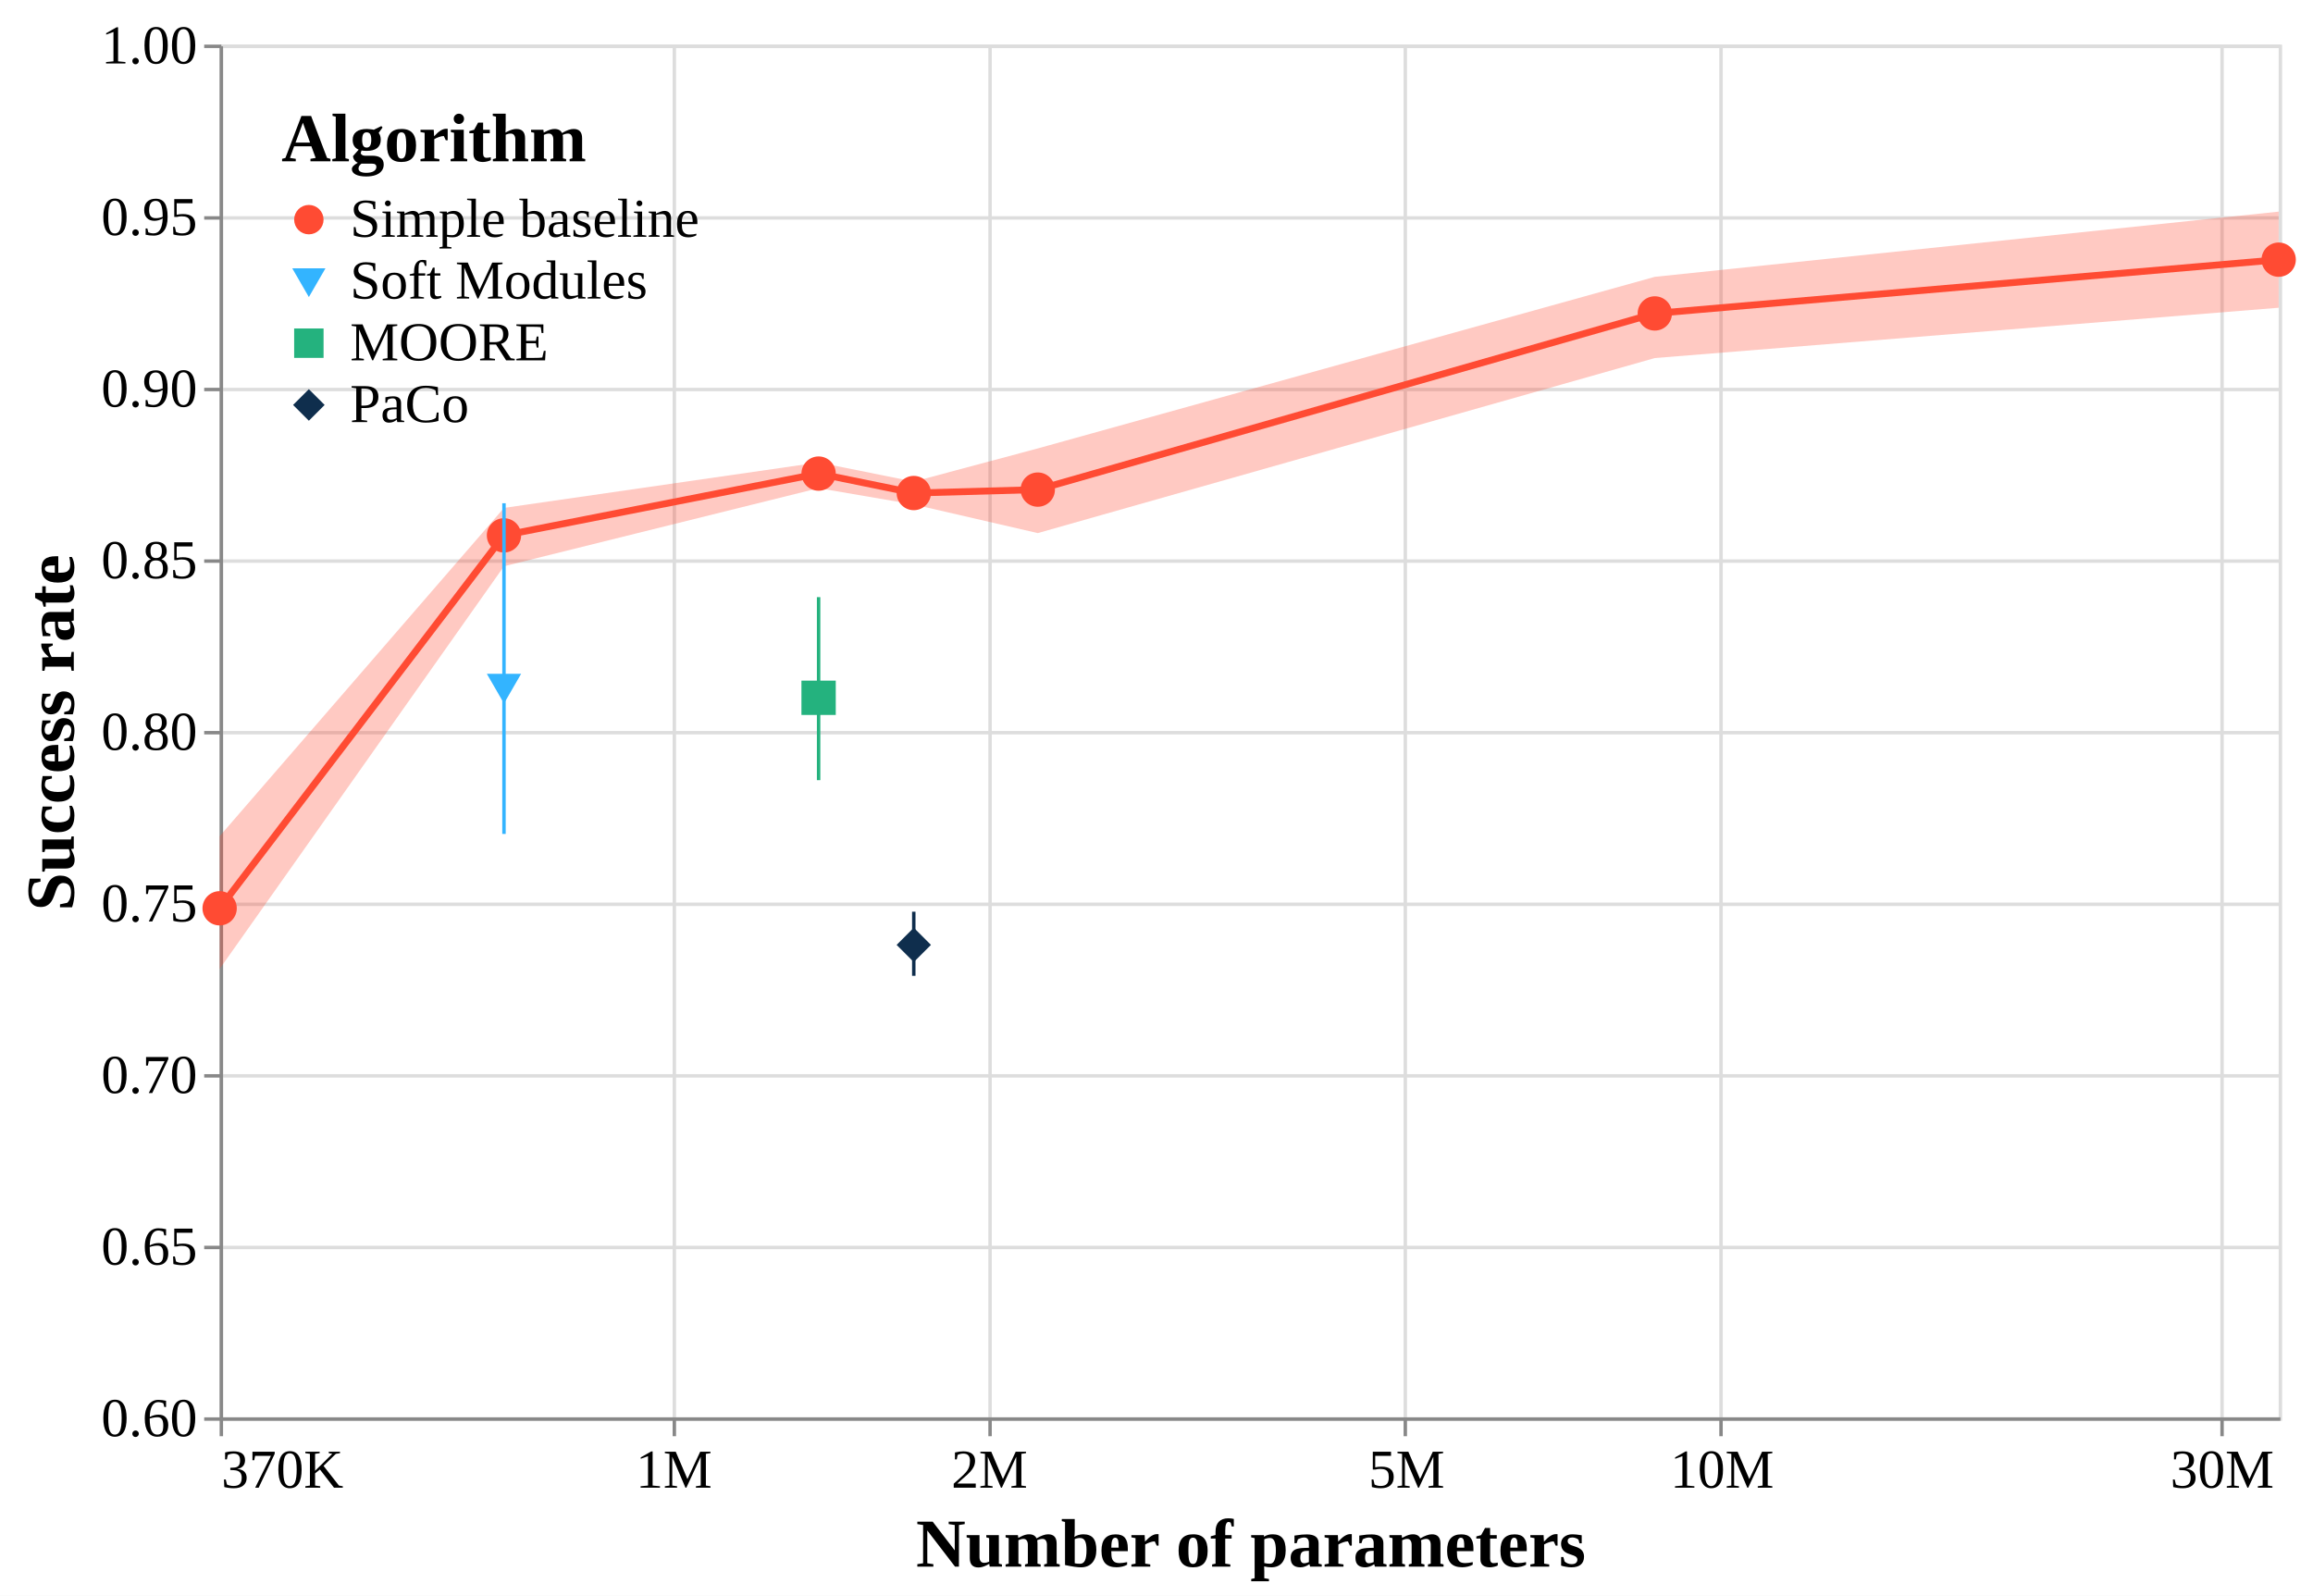
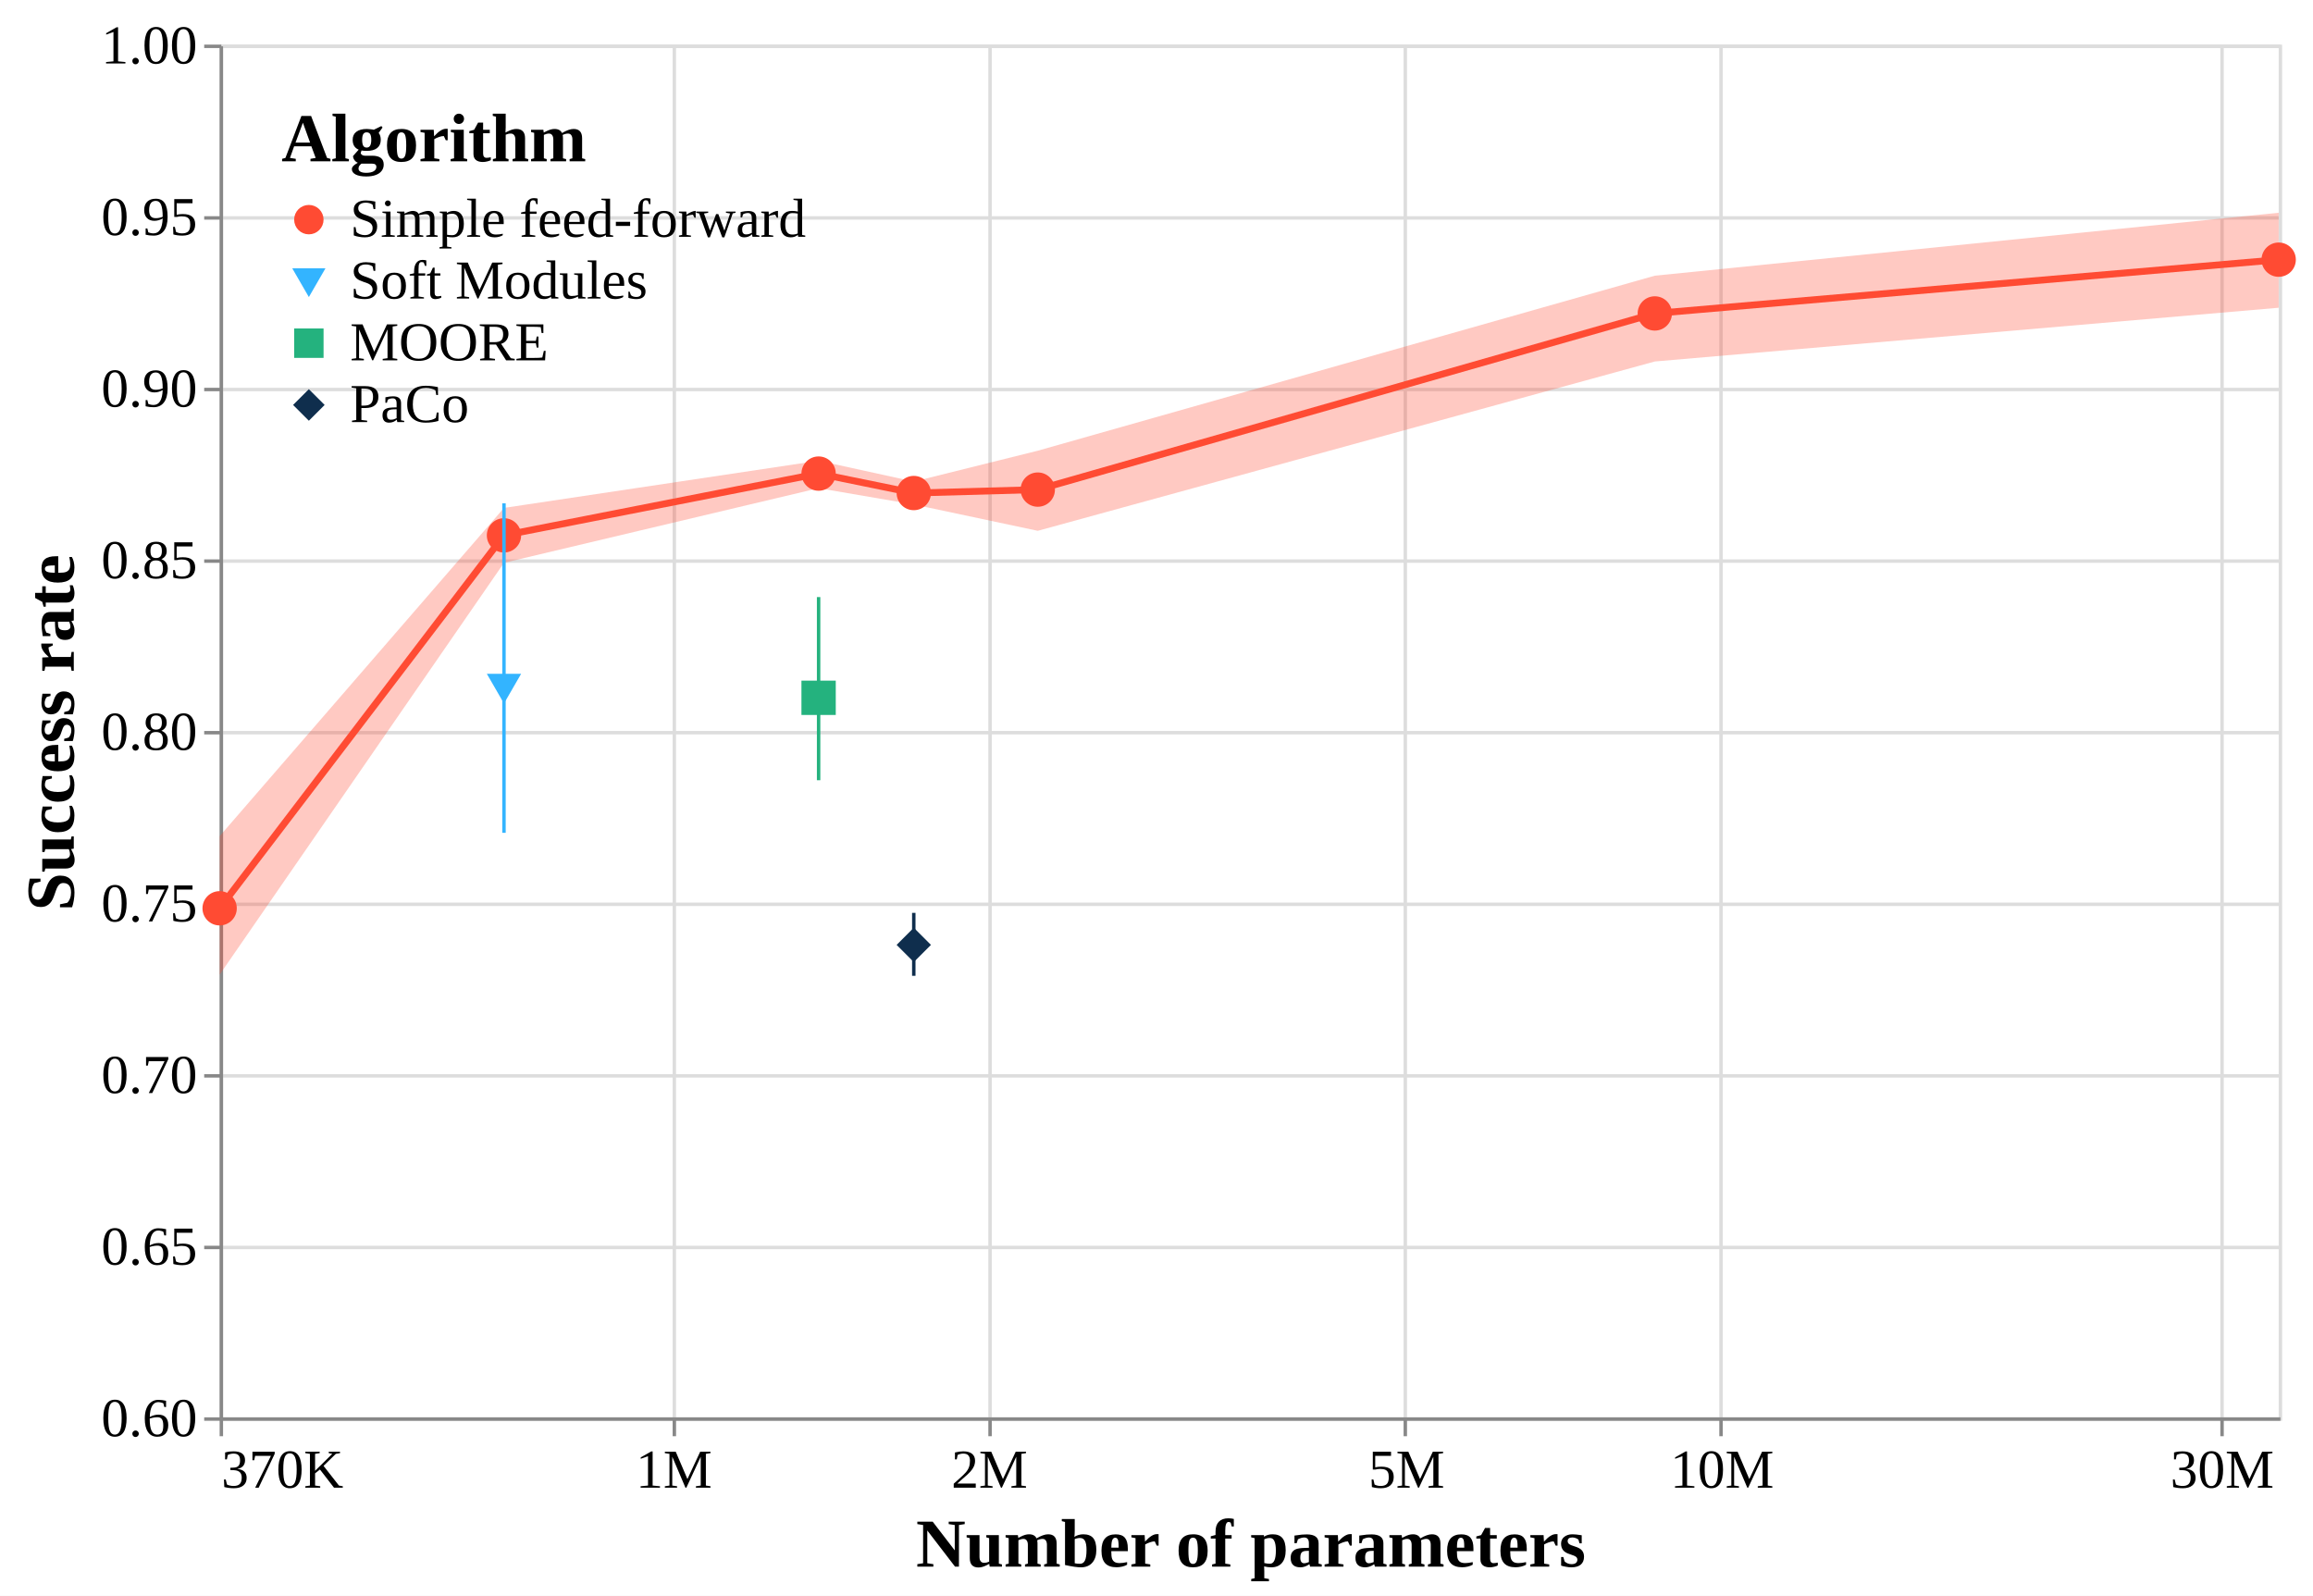
<svg xmlns="http://www.w3.org/2000/svg" version="1.1" class="marks" width="674" height="465" viewBox="0 0 674 465">
  <rect width="674" height="465" fill="white" />
  <g fill="none" stroke-miterlimit="10" transform="translate(64,13)">
    <g class="mark-group role-frame root" role="graphics-object" aria-roledescription="group mark container">
      <g transform="translate(0,0)">
        <path class="background" aria-hidden="true" d="M0.5,0.5h600v400h-600Z" stroke="#ddd" />
        <g>
          <g class="mark-group role-axis" aria-hidden="true">
            <g transform="translate(0.5,400.5)">
              <path class="background" aria-hidden="true" d="M0,0h0v0h0Z" pointer-events="none" />
              <g>
                <g class="mark-rule role-axis-grid" pointer-events="none">
                  <line transform="translate(0,-400)" x2="0" y2="400" stroke="#ddd" stroke-width="1" opacity="1" />
                  <line transform="translate(132,-400)" x2="0" y2="400" stroke="#ddd" stroke-width="1" opacity="1" />
                  <line transform="translate(224,-400)" x2="0" y2="400" stroke="#ddd" stroke-width="1" opacity="1" />
                  <line transform="translate(345,-400)" x2="0" y2="400" stroke="#ddd" stroke-width="1" opacity="1" />
                  <line transform="translate(437,-400)" x2="0" y2="400" stroke="#ddd" stroke-width="1" opacity="1" />
                  <line transform="translate(583,-400)" x2="0" y2="400" stroke="#ddd" stroke-width="1" opacity="1" />
                </g>
              </g>
              <path class="foreground" aria-hidden="true" d="" pointer-events="none" display="none" />
            </g>
          </g>
          <g class="mark-group role-axis" aria-hidden="true">
            <g transform="translate(0.5,0.5)">
              <path class="background" aria-hidden="true" d="M0,0h0v0h0Z" pointer-events="none" />
              <g>
                <g class="mark-rule role-axis-grid" pointer-events="none">
                  <line transform="translate(0,400)" x2="600" y2="0" stroke="#ddd" stroke-width="1" opacity="1" />
                  <line transform="translate(0,350)" x2="600" y2="0" stroke="#ddd" stroke-width="1" opacity="1" />
                  <line transform="translate(0,300)" x2="600" y2="0" stroke="#ddd" stroke-width="1" opacity="1" />
                  <line transform="translate(0,250)" x2="600" y2="0" stroke="#ddd" stroke-width="1" opacity="1" />
                  <line transform="translate(0,200)" x2="600" y2="0" stroke="#ddd" stroke-width="1" opacity="1" />
                  <line transform="translate(0,150)" x2="600" y2="0" stroke="#ddd" stroke-width="1" opacity="1" />
                  <line transform="translate(0,100)" x2="600" y2="0" stroke="#ddd" stroke-width="1" opacity="1" />
                  <line transform="translate(0,50)" x2="600" y2="0" stroke="#ddd" stroke-width="1" opacity="1" />
                  <line transform="translate(0,0)" x2="600" y2="0" stroke="#ddd" stroke-width="1" opacity="1" />
                </g>
              </g>
              <path class="foreground" aria-hidden="true" d="" pointer-events="none" display="none" />
            </g>
          </g>
          <g class="mark-group role-axis" role="graphics-symbol" aria-roledescription="axis" aria-label="X-axis titled 'Number of parameters' for a log scale with values from 370k to 34.095184M">
            <g transform="translate(0.5,400.5)">
              <path class="background" aria-hidden="true" d="M0,0h0v0h0Z" pointer-events="none" />
              <g>
                <g class="mark-rule role-axis-tick" pointer-events="none">
                  <line transform="translate(0,0)" x2="0" y2="5" stroke="#888" stroke-width="1" opacity="1" />
                  <line transform="translate(132,0)" x2="0" y2="5" stroke="#888" stroke-width="1" opacity="1" />
                  <line transform="translate(224,0)" x2="0" y2="5" stroke="#888" stroke-width="1" opacity="1" />
                  <line transform="translate(345,0)" x2="0" y2="5" stroke="#888" stroke-width="1" opacity="1" />
                  <line transform="translate(437,0)" x2="0" y2="5" stroke="#888" stroke-width="1" opacity="1" />
                  <line transform="translate(583,0)" x2="0" y2="5" stroke="#888" stroke-width="1" opacity="1" />
                </g>
                <g class="mark-text role-axis-label" pointer-events="none">
                  <text text-anchor="start" transform="translate(0,20)" font-family="Times New Roman" font-size="16px" fill="#000" opacity="1">370K</text>
                  <text text-anchor="middle" transform="translate(131.8809,20)" font-family="Times New Roman" font-size="16px" fill="#000" opacity="1">1M</text>
                  <text text-anchor="middle" transform="translate(223.8223,20)" font-family="Times New Roman" font-size="16px" fill="#000" opacity="1">2M</text>
                  <text text-anchor="middle" transform="translate(345.3622,20)" font-family="Times New Roman" font-size="16px" fill="#000" opacity="1">5M</text>
                  <text text-anchor="middle" transform="translate(437.3035,20)" font-family="Times New Roman" font-size="16px" fill="#000" opacity="1">10M</text>
                  <text text-anchor="middle" transform="translate(583.0271,20)" font-family="Times New Roman" font-size="16px" fill="#000" opacity="1">30M</text>
                </g>
                <g class="mark-rule role-axis-domain" pointer-events="none">
                  <line transform="translate(0,0)" x2="600" y2="0" stroke="#888" stroke-width="1" opacity="1" />
                </g>
                <g class="mark-text role-axis-title" pointer-events="none">
                  <text text-anchor="middle" transform="translate(300,43)" font-family="Times New Roman" font-size="20px" font-weight="bold" fill="#000" opacity="1">Number of parameters</text>
                </g>
              </g>
              <path class="foreground" aria-hidden="true" d="" pointer-events="none" display="none" />
            </g>
          </g>
          <g class="mark-group role-axis" role="graphics-symbol" aria-roledescription="axis" aria-label="Y-axis titled 'Success rate' for a linear scale with values from 0.6 to 1.0">
            <g transform="translate(0.5,0.5)">
              <path class="background" aria-hidden="true" d="M0,0h0v0h0Z" pointer-events="none" />
              <g>
                <g class="mark-rule role-axis-tick" pointer-events="none">
                  <line transform="translate(0,400)" x2="-5" y2="0" stroke="#888" stroke-width="1" opacity="1" />
                  <line transform="translate(0,350)" x2="-5" y2="0" stroke="#888" stroke-width="1" opacity="1" />
                  <line transform="translate(0,300)" x2="-5" y2="0" stroke="#888" stroke-width="1" opacity="1" />
                  <line transform="translate(0,250)" x2="-5" y2="0" stroke="#888" stroke-width="1" opacity="1" />
                  <line transform="translate(0,200)" x2="-5" y2="0" stroke="#888" stroke-width="1" opacity="1" />
                  <line transform="translate(0,150)" x2="-5" y2="0" stroke="#888" stroke-width="1" opacity="1" />
                  <line transform="translate(0,100)" x2="-5" y2="0" stroke="#888" stroke-width="1" opacity="1" />
                  <line transform="translate(0,50)" x2="-5" y2="0" stroke="#888" stroke-width="1" opacity="1" />
                  <line transform="translate(0,0)" x2="-5" y2="0" stroke="#888" stroke-width="1" opacity="1" />
                </g>
                <g class="mark-text role-axis-label" pointer-events="none">
                  <text text-anchor="end" transform="translate(-7,405)" font-family="Times New Roman" font-size="16px" fill="#000" opacity="1">0.60</text>
                  <text text-anchor="end" transform="translate(-7,355)" font-family="Times New Roman" font-size="16px" fill="#000" opacity="1">0.65</text>
                  <text text-anchor="end" transform="translate(-7,305)" font-family="Times New Roman" font-size="16px" fill="#000" opacity="1">0.70</text>
                  <text text-anchor="end" transform="translate(-7,255)" font-family="Times New Roman" font-size="16px" fill="#000" opacity="1">0.75</text>
                  <text text-anchor="end" transform="translate(-7,205)" font-family="Times New Roman" font-size="16px" fill="#000" opacity="1">0.80</text>
                  <text text-anchor="end" transform="translate(-7,155)" font-family="Times New Roman" font-size="16px" fill="#000" opacity="1">0.85</text>
                  <text text-anchor="end" transform="translate(-7,105)" font-family="Times New Roman" font-size="16px" fill="#000" opacity="1">0.90</text>
                  <text text-anchor="end" transform="translate(-7,55)" font-family="Times New Roman" font-size="16px" fill="#000" opacity="1">0.95</text>
                  <text text-anchor="end" transform="translate(-7,5)" font-family="Times New Roman" font-size="16px" fill="#000" opacity="1">1.00</text>
                </g>
                <g class="mark-rule role-axis-domain" pointer-events="none">
                  <line transform="translate(0,400)" x2="0" y2="-400" stroke="#888" stroke-width="1" opacity="1" />
                </g>
                <g class="mark-text role-axis-title" pointer-events="none">
                  <text text-anchor="middle" transform="translate(-39,200) rotate(-90) translate(0,-4)" font-family="Times New Roman" font-size="20px" font-weight="bold" fill="#000" opacity="1">Success rate</text>
                </g>
              </g>
              <path class="foreground" aria-hidden="true" d="" pointer-events="none" display="none" />
            </g>
          </g>
          <g class="mark-group role-scope layer_0_layer_0_pathgroup" role="graphics-object" aria-roledescription="group mark container">
            <g transform="translate(0,0)">
              <path class="background" aria-hidden="true" d="M0,0h600v400h-600Z" />
              <g>
                <g class="mark-area role-mark layer_0_layer_0_marks" role="graphics-object" aria-roledescription="area mark container">
-                   <path aria-label="Number of parameters: 370k; Success rate: 0.730658333333; upper_Success rate: 0.769333333333; Algorithm: Simple baseline; Ci1 of Success rate: 0.769333333333; Ci0 of Success rate: 0.730658333333; Mean of Success rate: 0.748333333333" role="graphics-symbol" aria-roledescription="errorband" d="M0,269.342L82.858,152L174.538,129.25L202.273,134L238.404,142.342L418.205,91.333L600,76.675L600,48.667L418.205,67.667L238.404,117.667L202.273,127.333L174.538,121.75L82.858,135L0,230.667Z" fill="#FF4B33" opacity="0.3" />
-                 </g>
-               </g>
-               <path class="foreground" aria-hidden="true" d="" display="none" />
-             </g>
-             <g transform="translate(0,0)">
-               <path class="background" aria-hidden="true" d="M0,0h600v400h-600Z" />
-               <g>
-                 <g class="mark-area role-mark layer_0_layer_0_marks" role="graphics-object" aria-roledescription="area mark container">
-                   <path aria-label="Number of parameters: 691.022k; Success rate: 0.770333333333; upper_Success rate: 0.864025; Algorithm: Soft Modules; Ci1 of Success rate: 0.864025; Ci0 of Success rate: 0.770333333333; Mean of Success rate: 0.812333333333" role="graphics-symbol" aria-roledescription="errorband" d="M82.858,229.667L82.858,135.975Z" fill="#33B4FF" opacity="0.3" />
-                 </g>
-               </g>
-               <path class="foreground" aria-hidden="true" d="" display="none" />
-             </g>
-             <g transform="translate(0,0)">
-               <path class="background" aria-hidden="true" d="M0,0h600v400h-600Z" />
-               <g>
-                 <g class="mark-area role-mark layer_0_layer_0_marks" role="graphics-object" aria-roledescription="area mark container">
-                   <path aria-label="Number of parameters: 1.7001M; Success rate: 0.728666666667; upper_Success rate: 0.747333333333; Algorithm: PaCo; Ci1 of Success rate: 0.747333333333; Ci0 of Success rate: 0.728666666667; Mean of Success rate: 0.737666666667" role="graphics-symbol" aria-roledescription="errorband" d="M202.273,271.333L202.273,252.667Z" fill="#0F2E4D" opacity="0.3" />
-                 </g>
-               </g>
-               <path class="foreground" aria-hidden="true" d="" display="none" />
-             </g>
-             <g transform="translate(0,0)">
-               <path class="background" aria-hidden="true" d="M0,0h600v400h-600Z" />
-               <g>
-                 <g class="mark-area role-mark layer_0_layer_0_marks" role="graphics-object" aria-roledescription="area mark container">
-                   <path aria-label="Number of parameters: 1.37932M; Success rate: 0.785666666667; upper_Success rate: 0.837; Algorithm: MOORE; Ci1 of Success rate: 0.837; Ci0 of Success rate: 0.785666666667; Mean of Success rate: 0.809666666667" role="graphics-symbol" aria-roledescription="errorband" d="M174.538,214.333L174.538,163Z" fill="#24B27E" opacity="0.3" />
+                   <path aria-label="Number of parameters: 370k; Success rate: 0.728991666667; upper_Success rate: 0.76935; Algorithm: Simple feed-forward; Ci1 of Success rate: 0.76935; Ci0 of Success rate: 0.728991666667; Mean of Success rate: 0.748333333333" role="graphics-symbol" aria-roledescription="errorband" d="M0,271.008L82.858,151L174.538,129.25L202.273,134L238.404,141.675L418.205,92.333L600,76.675L600,48.992L418.205,67.333L238.404,118.333L202.273,127.325L174.538,121.25L82.858,135L0,230.65Z" fill="#FF4B33" opacity="0.3" />
+                 </g>
+               </g>
+               <path class="foreground" aria-hidden="true" d="" display="none" />
+             </g>
+             <g transform="translate(0,0)">
+               <path class="background" aria-hidden="true" d="M0,0h600v400h-600Z" />
+               <g>
+                 <g class="mark-area role-mark layer_0_layer_0_marks" role="graphics-object" aria-roledescription="area mark container">
+                   <path aria-label="Number of parameters: 691.022k; Success rate: 0.770333333333; upper_Success rate: 0.865333333333; Algorithm: Soft Modules; Ci1 of Success rate: 0.865333333333; Ci0 of Success rate: 0.770333333333; Mean of Success rate: 0.812333333333" role="graphics-symbol" aria-roledescription="errorband" d="M82.858,229.667L82.858,134.667Z" fill="#33B4FF" opacity="0.3" />
+                 </g>
+               </g>
+               <path class="foreground" aria-hidden="true" d="" display="none" />
+             </g>
+             <g transform="translate(0,0)">
+               <path class="background" aria-hidden="true" d="M0,0h600v400h-600Z" />
+               <g>
+                 <g class="mark-area role-mark layer_0_layer_0_marks" role="graphics-object" aria-roledescription="area mark container">
+                   <path aria-label="Number of parameters: 1.7001M; Success rate: 0.728; upper_Success rate: 0.747333333333; Algorithm: PaCo; Ci1 of Success rate: 0.747333333333; Ci0 of Success rate: 0.728; Mean of Success rate: 0.737666666667" role="graphics-symbol" aria-roledescription="errorband" d="M202.273,272L202.273,252.667Z" fill="#0F2E4D" opacity="0.3" />
+                 </g>
+               </g>
+               <path class="foreground" aria-hidden="true" d="" display="none" />
+             </g>
+             <g transform="translate(0,0)">
+               <path class="background" aria-hidden="true" d="M0,0h600v400h-600Z" />
+               <g>
+                 <g class="mark-area role-mark layer_0_layer_0_marks" role="graphics-object" aria-roledescription="area mark container">
+                   <path aria-label="Number of parameters: 1.37932M; Success rate: 0.785; upper_Success rate: 0.838008333333; Algorithm: MOORE; Ci1 of Success rate: 0.838008333333; Ci0 of Success rate: 0.785; Mean of Success rate: 0.809666666667" role="graphics-symbol" aria-roledescription="errorband" d="M174.538,215L174.538,161.992Z" fill="#24B27E" opacity="0.3" />
                </g>
              </g>
              <path class="foreground" aria-hidden="true" d="" display="none" />
            </g>
          </g>
          <g class="mark-group role-scope layer_1_layer_0_pathgroup" role="graphics-object" aria-roledescription="group mark container">
            <g transform="translate(0,0)">
              <path class="background" aria-hidden="true" d="M0,0h600v400h-600Z" />
              <g>
                <g class="mark-line role-mark layer_1_layer_0_marks" role="graphics-object" aria-roledescription="line mark container">
-                   <path aria-label="Number of parameters: 370k; Success rate: 0.748333333333; Algorithm: Simple baseline" role="graphics-symbol" aria-roledescription="line mark" d="M0,251.667L82.858,143L174.538,125L202.273,130.667L238.404,129.667L418.205,78.333L600,62.667" stroke="#FF4B33" stroke-width="2" />
+                   <path aria-label="Number of parameters: 370k; Success rate: 0.748333333333; Algorithm: Simple feed-forward" role="graphics-symbol" aria-roledescription="line mark" d="M0,251.667L82.858,143L174.538,125L202.273,130.667L238.404,129.667L418.205,78.333L600,62.667" stroke="#FF4B33" stroke-width="2" />
                </g>
              </g>
              <path class="foreground" aria-hidden="true" d="" display="none" />
            </g>
            <g transform="translate(0,0)">
              <path class="background" aria-hidden="true" d="M0,0h600v400h-600Z" />
              <g>
                <g class="mark-line role-mark layer_1_layer_0_marks" role="graphics-object" aria-roledescription="line mark container">
                  <path aria-label="Number of parameters: 691.022k; Success rate: 0.812333333333; Algorithm: Soft Modules" role="graphics-symbol" aria-roledescription="line mark" d="M82.858,187.667Z" stroke="#33B4FF" stroke-width="2" />
                </g>
              </g>
              <path class="foreground" aria-hidden="true" d="" display="none" />
            </g>
            <g transform="translate(0,0)">
              <path class="background" aria-hidden="true" d="M0,0h600v400h-600Z" />
              <g>
                <g class="mark-line role-mark layer_1_layer_0_marks" role="graphics-object" aria-roledescription="line mark container">
                  <path aria-label="Number of parameters: 1.7001M; Success rate: 0.737666666667; Algorithm: PaCo" role="graphics-symbol" aria-roledescription="line mark" d="M202.273,262.333Z" stroke="#0F2E4D" stroke-width="2" />
                </g>
              </g>
              <path class="foreground" aria-hidden="true" d="" display="none" />
            </g>
            <g transform="translate(0,0)">
              <path class="background" aria-hidden="true" d="M0,0h600v400h-600Z" />
              <g>
                <g class="mark-line role-mark layer_1_layer_0_marks" role="graphics-object" aria-roledescription="line mark container">
                  <path aria-label="Number of parameters: 1.37932M; Success rate: 0.809666666667; Algorithm: MOORE" role="graphics-symbol" aria-roledescription="line mark" d="M174.538,190.333Z" stroke="#24B27E" stroke-width="2" />
                </g>
              </g>
              <path class="foreground" aria-hidden="true" d="" display="none" />
            </g>
          </g>
          <g class="mark-symbol role-mark layer_1_layer_1_marks" role="graphics-object" aria-roledescription="symbol mark container">
-             <path aria-label="Number of parameters: 370k; Success rate: 0.748333333333; Algorithm: Simple baseline" role="graphics-symbol" aria-roledescription="point" transform="translate(0,251.6667)" d="M5,0A5,5,0,1,1,-5,0A5,5,0,1,1,5,0" fill="#FF4B33" stroke-width="2" opacity="1" />
-             <path aria-label="Number of parameters: 691.022k; Success rate: 0.857; Algorithm: Simple baseline" role="graphics-symbol" aria-roledescription="point" transform="translate(82.85814,143)" d="M5,0A5,5,0,1,1,-5,0A5,5,0,1,1,5,0" fill="#FF4B33" stroke-width="2" opacity="1" />
-             <path aria-label="Number of parameters: 1.7001M; Success rate: 0.869333333333; Algorithm: Simple baseline" role="graphics-symbol" aria-roledescription="point" transform="translate(202.2727,130.6667)" d="M5,0A5,5,0,1,1,-5,0A5,5,0,1,1,5,0" fill="#FF4B33" stroke-width="2" opacity="1" />
-             <path aria-label="Number of parameters: 1.37932M; Success rate: 0.875; Algorithm: Simple baseline" role="graphics-symbol" aria-roledescription="point" transform="translate(174.5378,125)" d="M5,0A5,5,0,1,1,-5,0A5,5,0,1,1,5,0" fill="#FF4B33" stroke-width="2" opacity="1" />
-             <path aria-label="Number of parameters: 2.2324M; Success rate: 0.870333333333; Algorithm: Simple baseline" role="graphics-symbol" aria-roledescription="point" transform="translate(238.4038,129.6667)" d="M5,0A5,5,0,1,1,-5,0A5,5,0,1,1,5,0" fill="#FF4B33" stroke-width="2" opacity="1" />
-             <path aria-label="Number of parameters: 8.65902M; Success rate: 0.921666666667; Algorithm: Simple baseline" role="graphics-symbol" aria-roledescription="point" transform="translate(418.2051,78.33333)" d="M5,0A5,5,0,1,1,-5,0A5,5,0,1,1,5,0" fill="#FF4B33" stroke-width="2" opacity="1" />
-             <path aria-label="Number of parameters: 34.0952M; Success rate: 0.937333333333; Algorithm: Simple baseline" role="graphics-symbol" aria-roledescription="point" transform="translate(600,62.66667)" d="M5,0A5,5,0,1,1,-5,0A5,5,0,1,1,5,0" fill="#FF4B33" stroke-width="2" opacity="1" />
+             <path aria-label="Number of parameters: 370k; Success rate: 0.748333333333; Algorithm: Simple feed-forward" role="graphics-symbol" aria-roledescription="point" transform="translate(0,251.6667)" d="M5,0A5,5,0,1,1,-5,0A5,5,0,1,1,5,0" fill="#FF4B33" stroke-width="2" opacity="1" />
+             <path aria-label="Number of parameters: 691.022k; Success rate: 0.857; Algorithm: Simple feed-forward" role="graphics-symbol" aria-roledescription="point" transform="translate(82.85814,143)" d="M5,0A5,5,0,1,1,-5,0A5,5,0,1,1,5,0" fill="#FF4B33" stroke-width="2" opacity="1" />
+             <path aria-label="Number of parameters: 1.7001M; Success rate: 0.869333333333; Algorithm: Simple feed-forward" role="graphics-symbol" aria-roledescription="point" transform="translate(202.2727,130.6667)" d="M5,0A5,5,0,1,1,-5,0A5,5,0,1,1,5,0" fill="#FF4B33" stroke-width="2" opacity="1" />
+             <path aria-label="Number of parameters: 1.37932M; Success rate: 0.875; Algorithm: Simple feed-forward" role="graphics-symbol" aria-roledescription="point" transform="translate(174.5378,125)" d="M5,0A5,5,0,1,1,-5,0A5,5,0,1,1,5,0" fill="#FF4B33" stroke-width="2" opacity="1" />
+             <path aria-label="Number of parameters: 2.2324M; Success rate: 0.870333333333; Algorithm: Simple feed-forward" role="graphics-symbol" aria-roledescription="point" transform="translate(238.4038,129.6667)" d="M5,0A5,5,0,1,1,-5,0A5,5,0,1,1,5,0" fill="#FF4B33" stroke-width="2" opacity="1" />
+             <path aria-label="Number of parameters: 8.65902M; Success rate: 0.921666666667; Algorithm: Simple feed-forward" role="graphics-symbol" aria-roledescription="point" transform="translate(418.2051,78.33333)" d="M5,0A5,5,0,1,1,-5,0A5,5,0,1,1,5,0" fill="#FF4B33" stroke-width="2" opacity="1" />
+             <path aria-label="Number of parameters: 34.0952M; Success rate: 0.937333333333; Algorithm: Simple feed-forward" role="graphics-symbol" aria-roledescription="point" transform="translate(600,62.66667)" d="M5,0A5,5,0,1,1,-5,0A5,5,0,1,1,5,0" fill="#FF4B33" stroke-width="2" opacity="1" />
            <path aria-label="Number of parameters: 691.022k; Success rate: 0.812333333333; Algorithm: Soft Modules" role="graphics-symbol" aria-roledescription="point" transform="translate(82.85814,187.6667)" d="M0,4.33L-5,-4.33L5,-4.33Z" fill="#33B4FF" stroke-width="2" opacity="1" />
            <path aria-label="Number of parameters: 1.7001M; Success rate: 0.737666666667; Algorithm: PaCo" role="graphics-symbol" aria-roledescription="point" transform="translate(202.2727,262.3333)" d="M-5,0L0,-5L5,0L0,5Z" fill="#0F2E4D" stroke-width="2" opacity="1" />
            <path aria-label="Number of parameters: 1.37932M; Success rate: 0.809666666667; Algorithm: MOORE" role="graphics-symbol" aria-roledescription="point" transform="translate(174.5378,190.3333)" d="M-5,-5h10v10h-10Z" fill="#24B27E" stroke-width="2" opacity="1" />
          </g>
          <g class="mark-rule role-mark layer_2_marks" role="graphics-object" aria-roledescription="rule mark container">
-             <line aria-label="Number of parameters: 691.022k; Success rate: 0.77; upper_Success rate: 0.866358333333; Algorithm: Soft Modules; Ci1 of Success rate: 0.866358333333; Ci0 of Success rate: 0.77; Mean of Success rate: 0.812333333333" role="graphics-symbol" aria-roledescription="errorbar" transform="translate(82.85814,230)" x2="0" y2="-96.358" stroke="#33B4FF" />
-             <line aria-label="Number of parameters: 1.7001M; Success rate: 0.728658333333; upper_Success rate: 0.747333333333; Algorithm: PaCo; Ci1 of Success rate: 0.747333333333; Ci0 of Success rate: 0.728658333333; Mean of Success rate: 0.737666666667" role="graphics-symbol" aria-roledescription="errorbar" transform="translate(202.2727,271.3417)" x2="0" y2="-18.675" stroke="#0F2E4D" />
-             <line aria-label="Number of parameters: 1.37932M; Success rate: 0.785666666667; upper_Success rate: 0.839; Algorithm: MOORE; Ci1 of Success rate: 0.839; Ci0 of Success rate: 0.785666666667; Mean of Success rate: 0.809666666667" role="graphics-symbol" aria-roledescription="errorbar" transform="translate(174.5378,214.3333)" x2="0" y2="-53.333" stroke="#24B27E" />
-           </g>
-           <g class="mark-group role-legend" role="graphics-symbol" aria-roledescription="legend" aria-label="Symbol legend titled 'Algorithm' for shape, fill color and stroke color with 4 values: Simple baseline, Soft Modules, MOORE, PaCo">
+             <line aria-label="Number of parameters: 691.022k; Success rate: 0.770325; upper_Success rate: 0.866333333333; Algorithm: Soft Modules; Ci1 of Success rate: 0.866333333333; Ci0 of Success rate: 0.770325; Mean of Success rate: 0.812333333333" role="graphics-symbol" aria-roledescription="errorbar" transform="translate(82.85814,229.675)" x2="0" y2="-96.008" stroke="#33B4FF" />
+             <line aria-label="Number of parameters: 1.7001M; Success rate: 0.728658333333; upper_Success rate: 0.747; Algorithm: PaCo; Ci1 of Success rate: 0.747; Ci0 of Success rate: 0.728658333333; Mean of Success rate: 0.737666666667" role="graphics-symbol" aria-roledescription="errorbar" transform="translate(202.2727,271.3417)" x2="0" y2="-18.342" stroke="#0F2E4D" />
+             <line aria-label="Number of parameters: 1.37932M; Success rate: 0.78565; upper_Success rate: 0.839016666667; Algorithm: MOORE; Ci1 of Success rate: 0.839016666667; Ci0 of Success rate: 0.78565; Mean of Success rate: 0.809666666667" role="graphics-symbol" aria-roledescription="errorbar" transform="translate(174.5378,214.35)" x2="0" y2="-53.367" stroke="#24B27E" />
+           </g>
+           <g class="mark-group role-legend" role="graphics-symbol" aria-roledescription="legend" aria-label="Symbol legend titled 'Algorithm' for shape, fill color and stroke color with 4 values: Simple feed-forward, Soft Modules, MOORE, PaCo">
            <g transform="translate(18,18)">
-               <path class="background" aria-hidden="true" d="M0,0h122v95h-122Z" pointer-events="none" />
+               <path class="background" aria-hidden="true" d="M0,0h153v95h-153Z" pointer-events="none" />
              <g>
                <g class="mark-group role-legend-entry">
                  <g transform="translate(0,25)">
                    <path class="background" aria-hidden="true" d="M0,0h0v0h0Z" pointer-events="none" />
                    <g>
                      <g class="mark-group role-scope" role="graphics-object" aria-roledescription="group mark container">
                        <g transform="translate(0,0)">
-                           <path class="background" aria-hidden="true" d="M0,0h121.758v16h-121.758Z" pointer-events="none" opacity="1" />
+                           <path class="background" aria-hidden="true" d="M0,0h152.836v16h-152.836Z" pointer-events="none" opacity="1" />
                          <g>
                            <g class="mark-symbol role-legend-symbol" pointer-events="none">
                              <path transform="translate(8,8)" d="M3.536,0A3.536,3.536,0,1,1,-3.536,0A3.536,3.536,0,1,1,3.536,0" fill="#FF4B33" fill-opacity="1" stroke="#FF4B33" stroke-width="1.5" opacity="1" />
                            </g>
                            <g class="mark-text role-legend-label" pointer-events="none">
-                               <text text-anchor="start" transform="translate(20,13)" font-family="Times New Roman" font-size="16px" fill="#000" opacity="1">Simple baseline</text>
+                               <text text-anchor="start" transform="translate(20,13)" font-family="Times New Roman" font-size="16px" fill="#000" opacity="1">Simple feed-forward</text>
                            </g>
                          </g>
                          <path class="foreground" aria-hidden="true" d="" pointer-events="none" display="none" />
                        </g>
                        <g transform="translate(0,18)">
-                           <path class="background" aria-hidden="true" d="M0,0h121.758v16h-121.758Z" pointer-events="none" opacity="1" />
+                           <path class="background" aria-hidden="true" d="M0,0h152.836v16h-152.836Z" pointer-events="none" opacity="1" />
                          <g>
                            <g class="mark-symbol role-legend-symbol" pointer-events="none">
                              <path transform="translate(8,8)" d="M0,3.062L-3.536,-3.062L3.536,-3.062Z" fill="#33B4FF" fill-opacity="1" stroke="#33B4FF" stroke-width="1.5" opacity="1" />
                            </g>
                            <g class="mark-text role-legend-label" pointer-events="none">
                              <text text-anchor="start" transform="translate(20,13)" font-family="Times New Roman" font-size="16px" fill="#000" opacity="1">Soft Modules</text>
                            </g>
                          </g>
                          <path class="foreground" aria-hidden="true" d="" pointer-events="none" display="none" />
                        </g>
                        <g transform="translate(0,36)">
-                           <path class="background" aria-hidden="true" d="M0,0h121.758v16h-121.758Z" pointer-events="none" opacity="1" />
+                           <path class="background" aria-hidden="true" d="M0,0h152.836v16h-152.836Z" pointer-events="none" opacity="1" />
                          <g>
                            <g class="mark-symbol role-legend-symbol" pointer-events="none">
                              <path transform="translate(8,8)" d="M-3.536,-3.536h7.071v7.071h-7.071Z" fill="#24B27E" fill-opacity="1" stroke="#24B27E" stroke-width="1.5" opacity="1" />
                            </g>
                            <g class="mark-text role-legend-label" pointer-events="none">
                              <text text-anchor="start" transform="translate(20,13)" font-family="Times New Roman" font-size="16px" fill="#000" opacity="1">MOORE</text>
                            </g>
                          </g>
                          <path class="foreground" aria-hidden="true" d="" pointer-events="none" display="none" />
                        </g>
                        <g transform="translate(0,54)">
-                           <path class="background" aria-hidden="true" d="M0,0h121.758v16h-121.758Z" pointer-events="none" opacity="1" />
+                           <path class="background" aria-hidden="true" d="M0,0h152.836v16h-152.836Z" pointer-events="none" opacity="1" />
                          <g>
                            <g class="mark-symbol role-legend-symbol" pointer-events="none">
                              <path transform="translate(8,8)" d="M-3.536,0L0,-3.536L3.536,0L0,3.536Z" fill="#0F2E4D" fill-opacity="1" stroke="#0F2E4D" stroke-width="1.5" opacity="1" />
                            </g>
                            <g class="mark-text role-legend-label" pointer-events="none">
                              <text text-anchor="start" transform="translate(20,13)" font-family="Times New Roman" font-size="16px" fill="#000" opacity="1">PaCo</text>
                            </g>
                          </g>
                          <path class="foreground" aria-hidden="true" d="" pointer-events="none" display="none" />
                        </g>
                      </g>
                    </g>
                    <path class="foreground" aria-hidden="true" d="" pointer-events="none" display="none" />
                  </g>
                </g>
                <g class="mark-text role-legend-title" pointer-events="none">
                  <text text-anchor="start" transform="translate(0,16)" font-family="Times New Roman" font-size="20px" font-weight="bold" fill="#000" opacity="1">Algorithm</text>
                </g>
              </g>
              <path class="foreground" aria-hidden="true" d="" pointer-events="none" display="none" />
            </g>
          </g>
        </g>
        <path class="foreground" aria-hidden="true" d="" display="none" />
      </g>
    </g>
  </g>
</svg>
